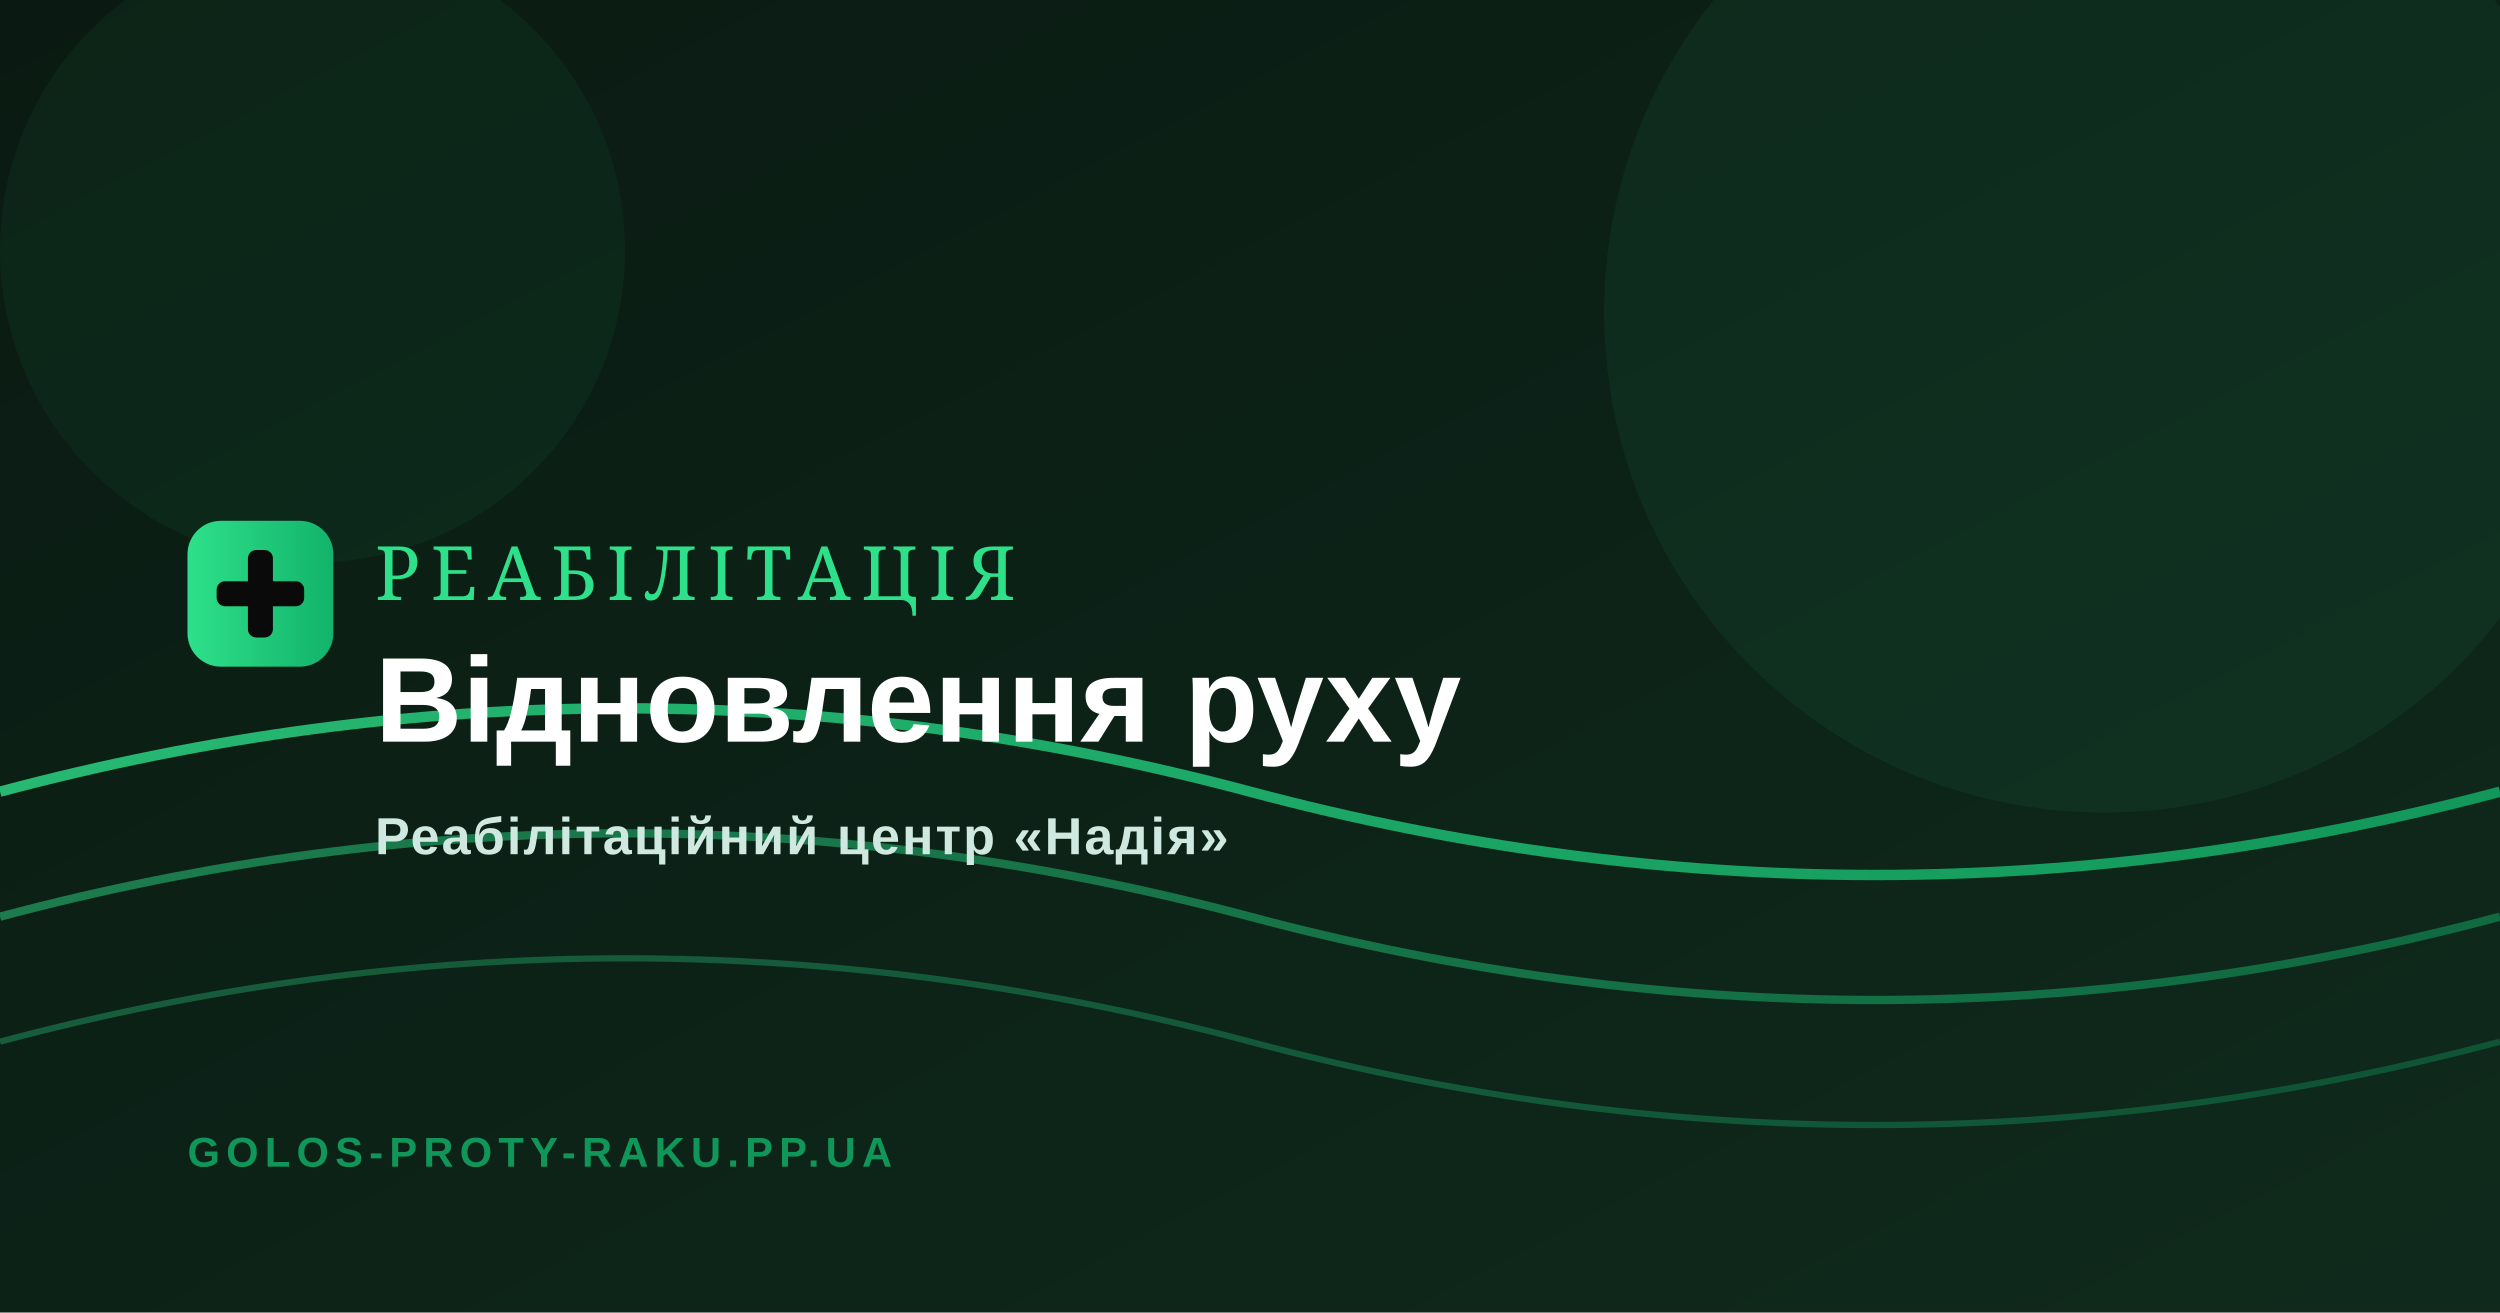
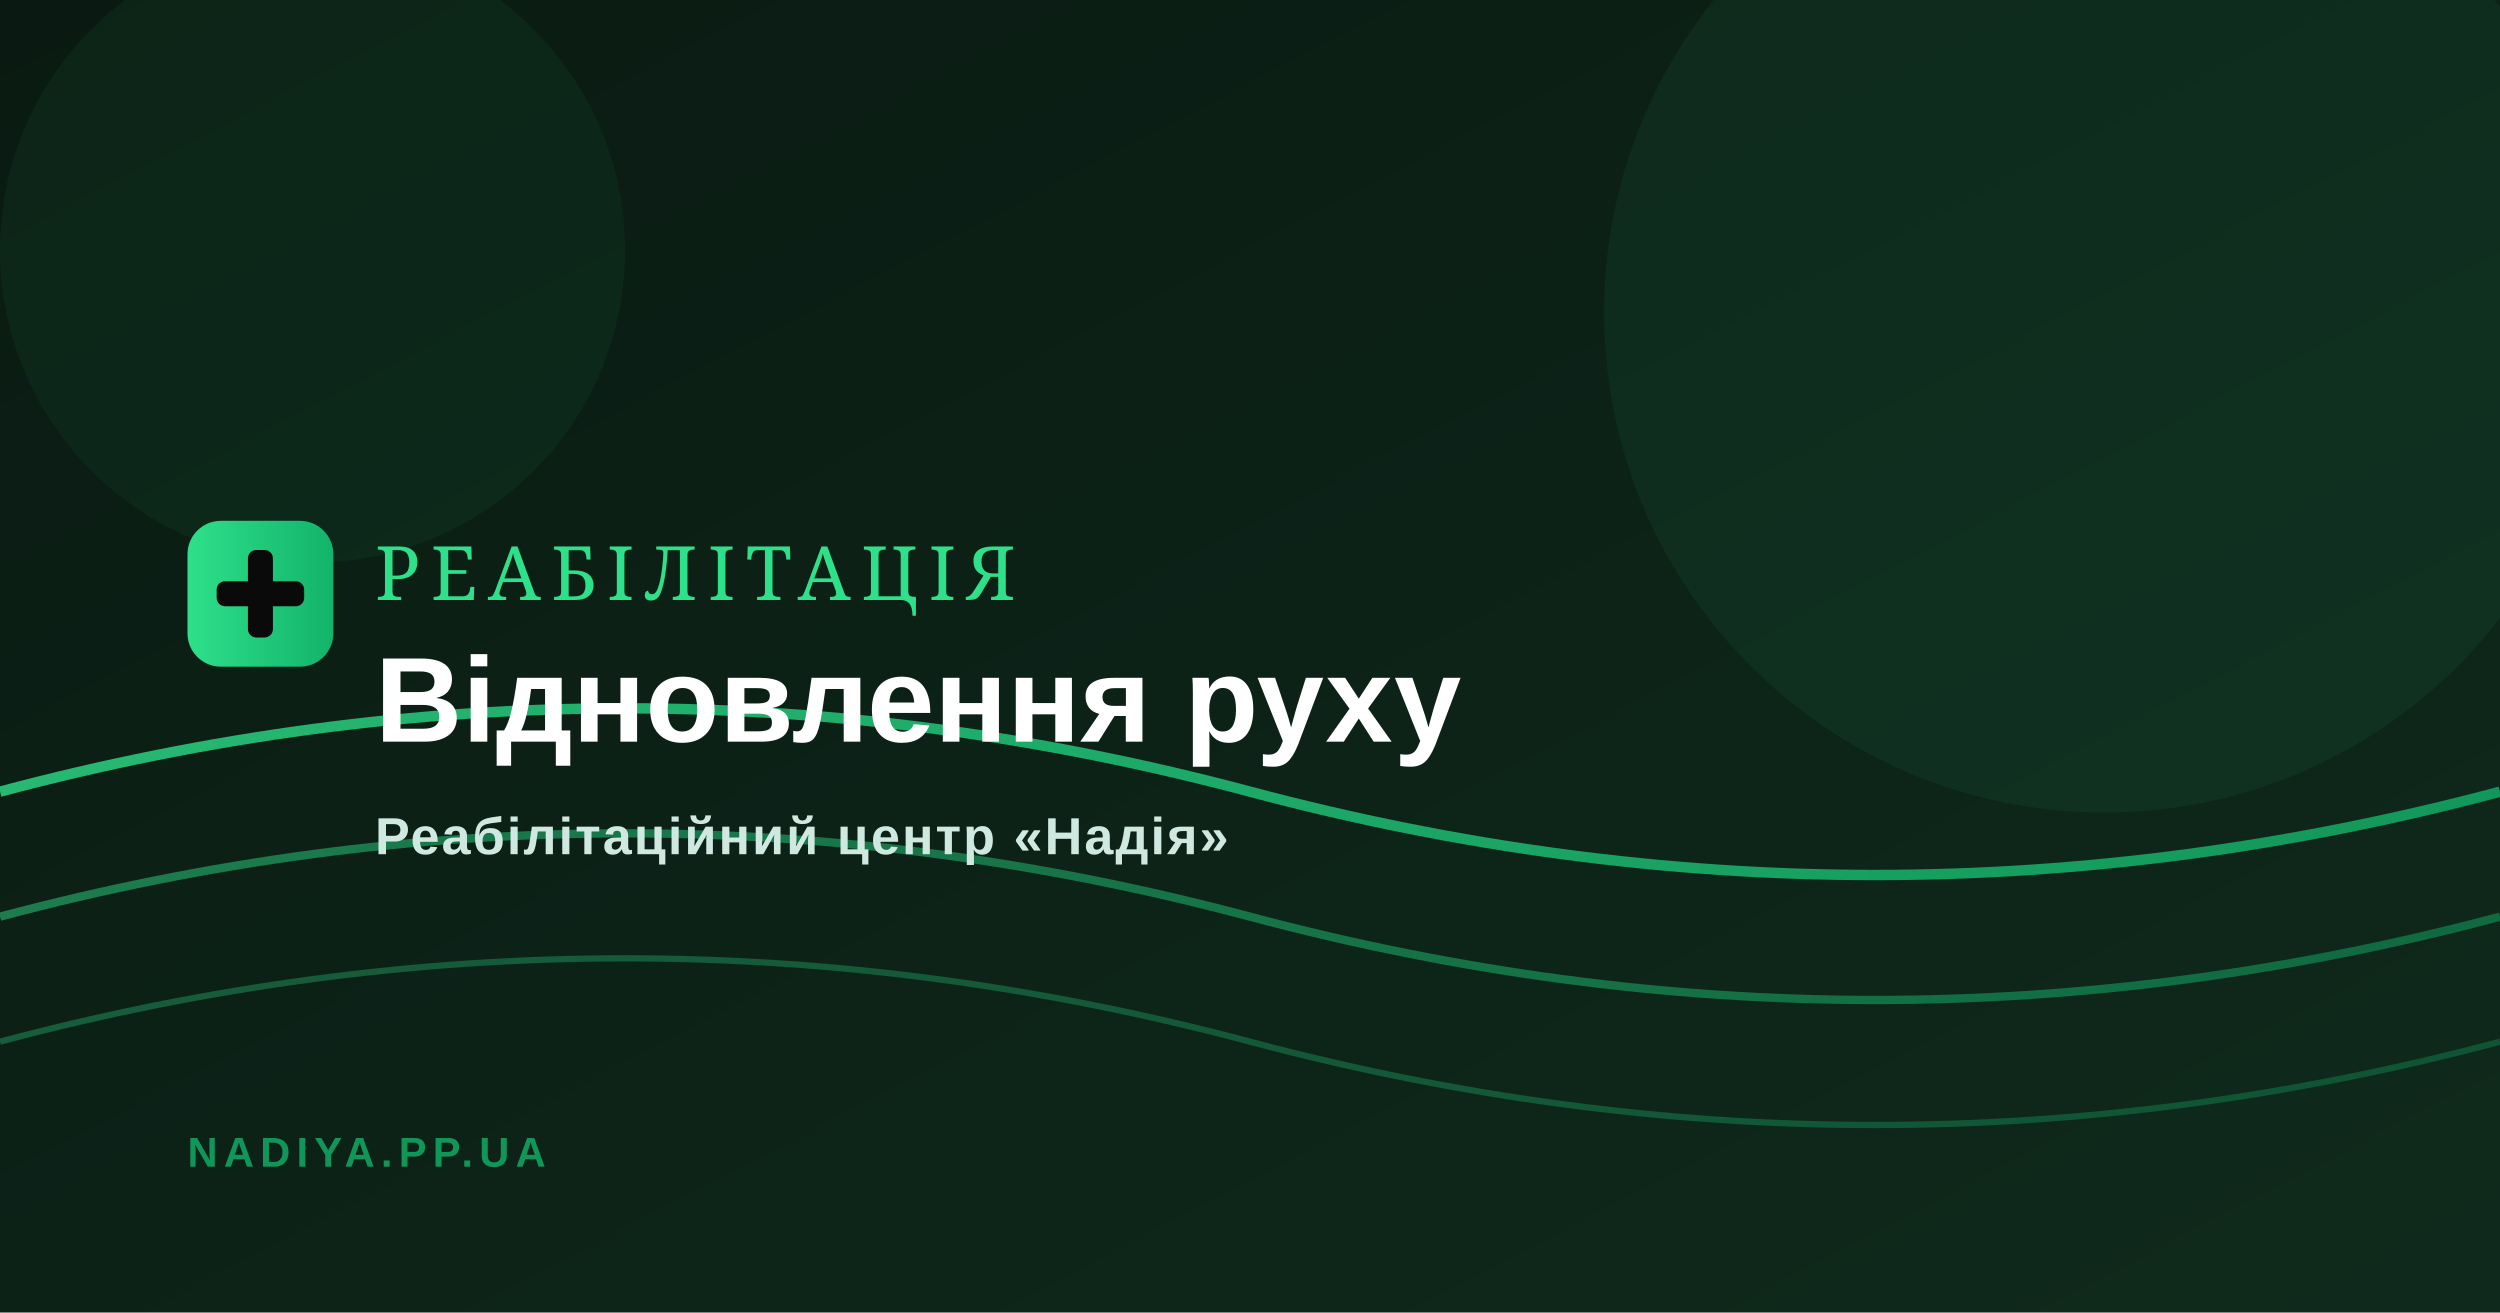
<svg xmlns="http://www.w3.org/2000/svg" viewBox="0 0 1200 630" width="1200" height="630" role="img" aria-label="РЕАБІЛІТАЦІЯ — центр Надія">
  <defs>
    <linearGradient id="bg" x1="0" y1="0" x2="1" y2="1">
      <stop offset="0" stop-color="#0a1a12" />
      <stop offset="1" stop-color="#0f2a1c" />
    </linearGradient>
    <linearGradient id="g" x1="0" y1="0" x2="1" y2="0">
      <stop offset="0" stop-color="#2ee08a" />
      <stop offset="1" stop-color="#12b36a" />
    </linearGradient>
  </defs>
  <rect width="1200" height="630" fill="url(#bg)" />
  <circle cx="1010" cy="150" r="240" fill="#2ee08a" opacity="0.06" />
  <circle cx="150" cy="120" r="150" fill="#2ee08a" opacity="0.05" />
  <g fill="none" stroke="url(#g)" opacity="0.8">
    <path d="M0 380 Q300 300 600 380 T1200 380" stroke-width="5" />
    <path d="M0 440 Q300 360 600 440 T1200 440" stroke-width="4" opacity="0.6" />
    <path d="M0 500 Q300 420 600 500 T1200 500" stroke-width="3" opacity="0.4" />
  </g>
  <g transform="translate(90,250)">
    <rect x="0" y="0" width="70" height="70" rx="16" fill="url(#g)" />
    <rect x="29" y="14" width="12" height="42" rx="4" fill="#0a0a0b" />
    <rect x="14" y="29" width="42" height="12" rx="4" fill="#0a0a0b" />
  </g>
  <text x="180" y="288" font-family="Georgia, serif" font-size="36" fill="#2ee08a" letter-spacing="5">РЕАБІЛІТАЦІЯ</text>
  <text x="180" y="356" font-family="Arial, Helvetica, sans-serif" font-weight="900" font-size="58" fill="#ffffff">Відновлення руху</text>
  <text x="180" y="410" font-family="Arial, Helvetica, sans-serif" font-weight="700" font-size="25" fill="#cfe9e1" letter-spacing="1">Реабілітаційний центр «Надія»</text>
-   <text x="90" y="560" font-family="Arial, Helvetica, sans-serif" font-weight="700" font-size="20" fill="#12b36a" letter-spacing="3" opacity="0.8">GOLOS-PROTY-RAKU.PP.UA</text>
+   <text x="90" y="560" font-family="Arial, Helvetica, sans-serif" font-weight="700" font-size="20" fill="#12b36a" letter-spacing="3" opacity="0.8">NADIYA.PP.UA</text>
</svg>
